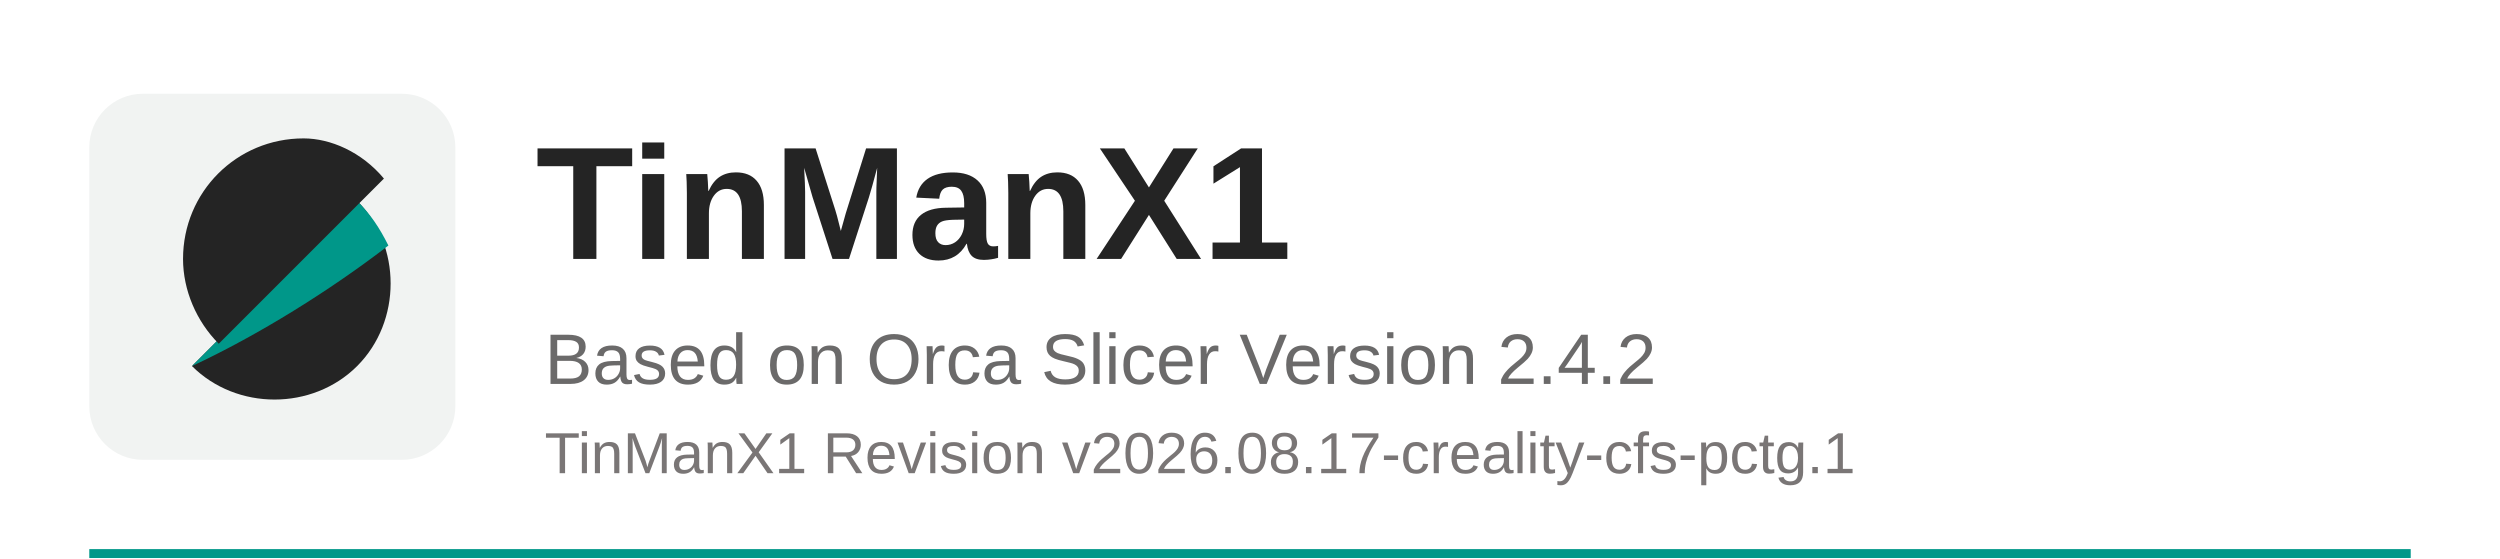
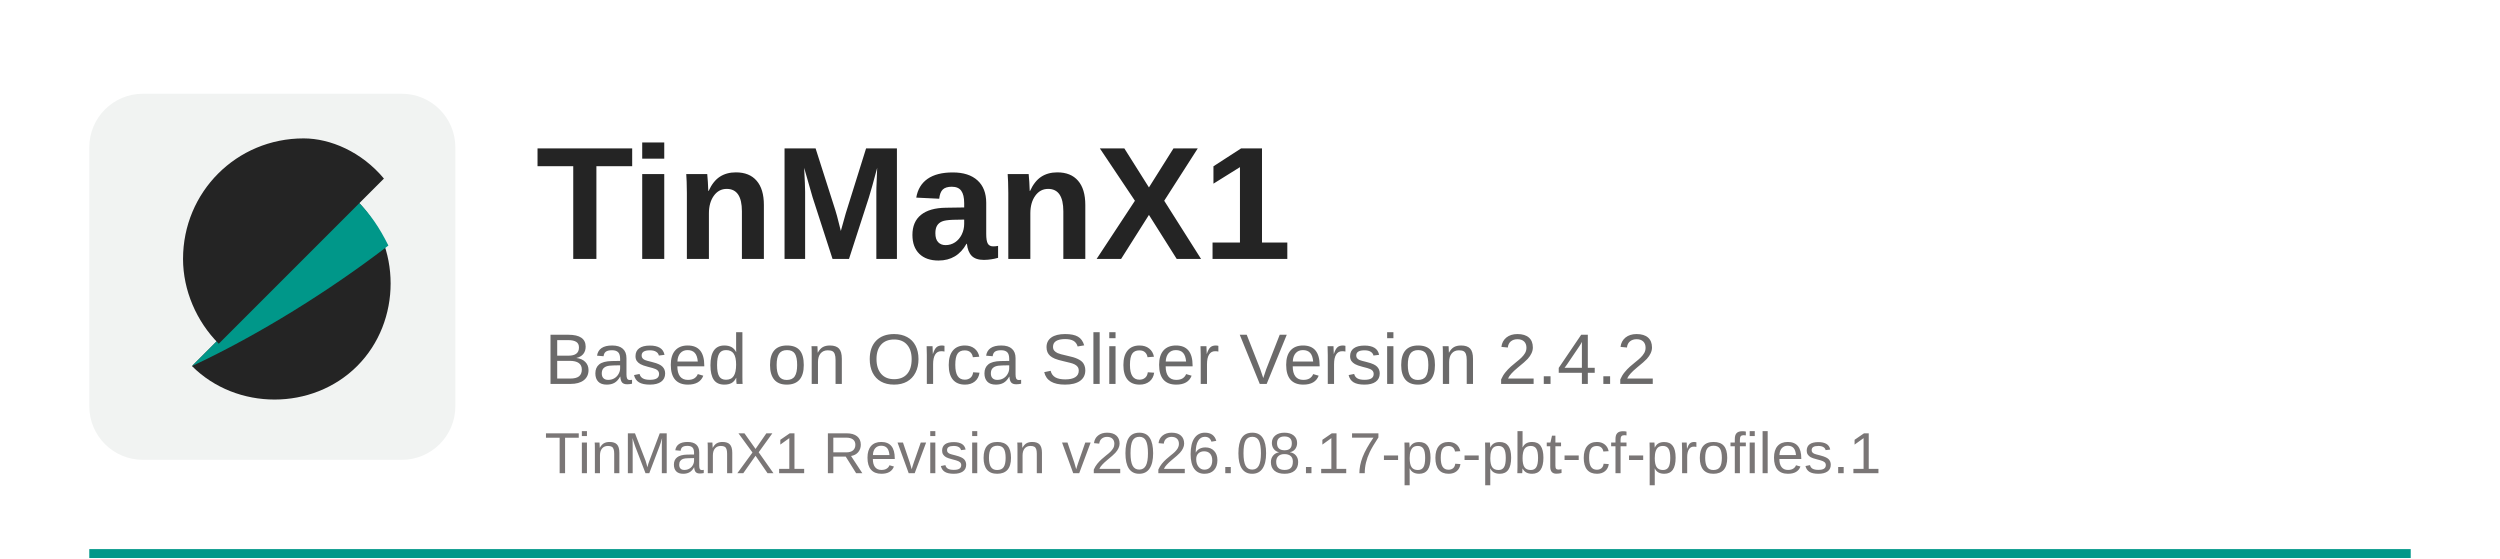
<svg xmlns="http://www.w3.org/2000/svg" width="560" height="125" viewBox="0 0 560 125">
  <rect x="20" y="123" width="520" height="2" fill="#009789" />
  <rect x="20" y="21" width="82" height="82" rx="12" fill="#f1f3f2" />
  <path d="M43 82c10 10 27 10 37 0s10-27 0-37L43 82z" fill="#242424" />
  <path d="M80 45L43 82c15-7 31-17 44-27-2-4-4-7-7-10z" fill="#009789" />
  <path d="M68 31c-15 0-27 12-27 27 0 7 3 14 8 19l37-37c-5-6-12-9-18-9z" fill="#242424" />
  <text x="120" y="58" font-family="Arial, Helvetica, sans-serif" font-size="36" font-weight="700" fill="#242424">TinManX1</text>
  <text x="122" y="86" font-family="Arial, Helvetica, sans-serif" font-size="16" fill="#6b6a6a">Based on Orca Slicer Version 2.4.2</text>
-   <text x="122" y="106" font-family="Arial, Helvetica, sans-serif" font-size="13" fill="#7a7676">TinManX1 Revision v2026.08.17-creality-cfs-pctg.1</text>
+   <text x="122" y="106" font-family="Arial, Helvetica, sans-serif" font-size="13" fill="#7a7676">TinManX1 Revision v2026.08.17-pc-pbt-cf-profiles.1</text>
</svg>
